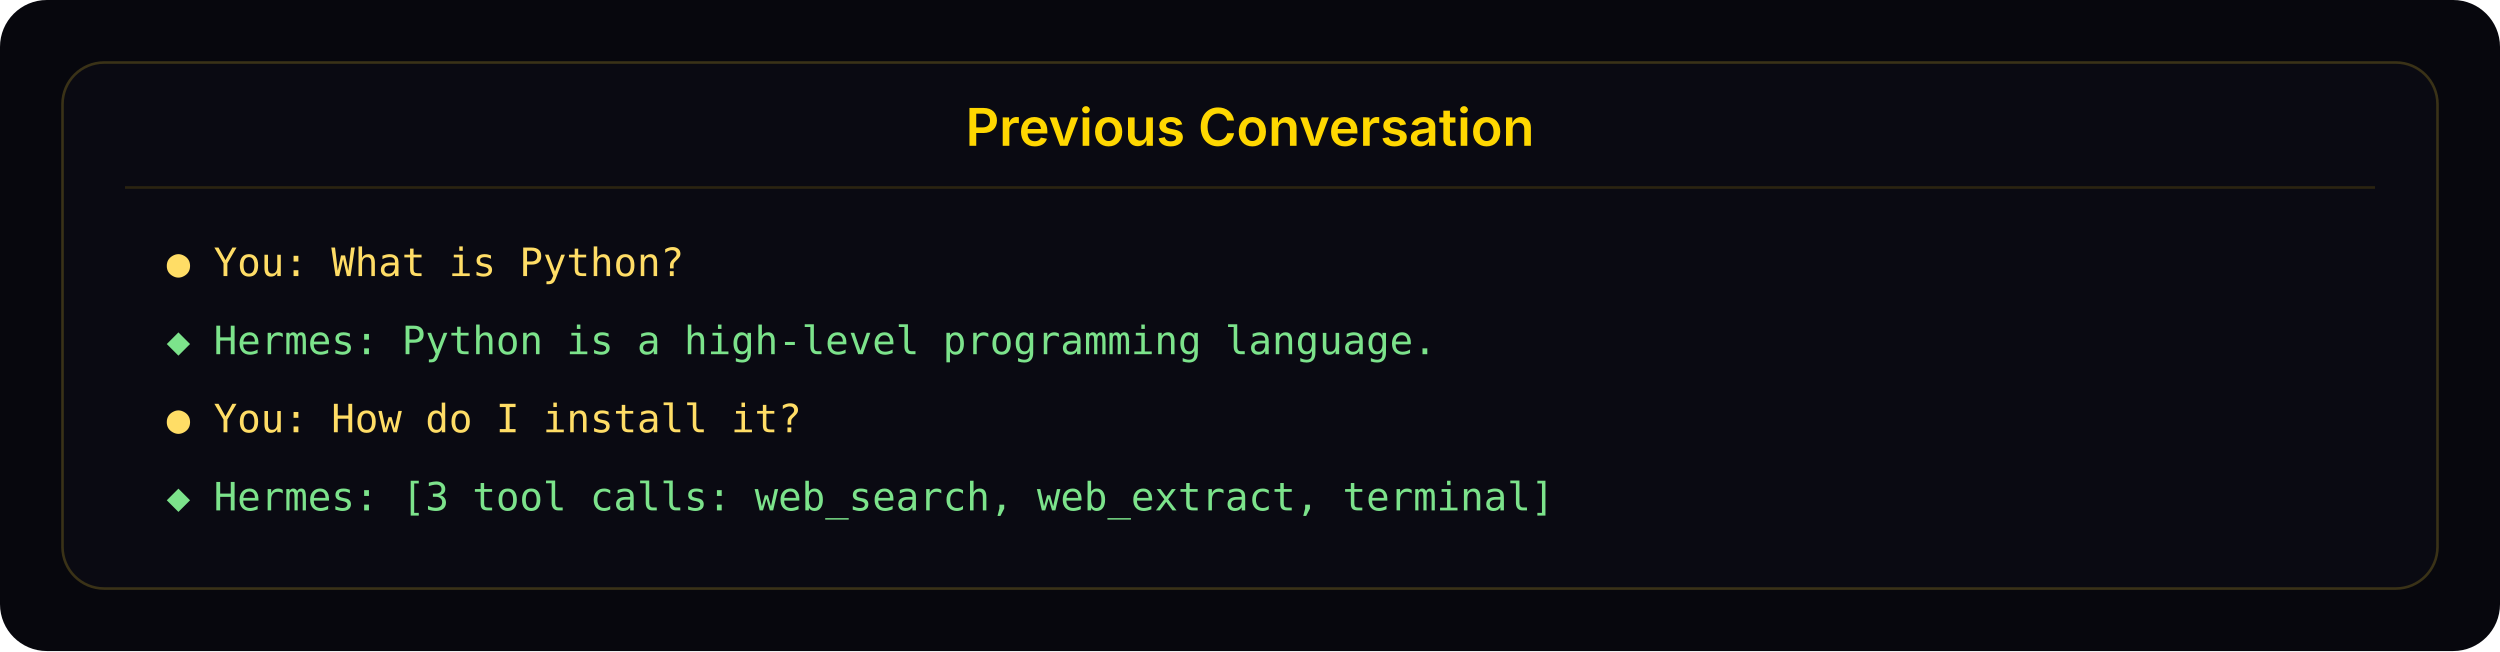
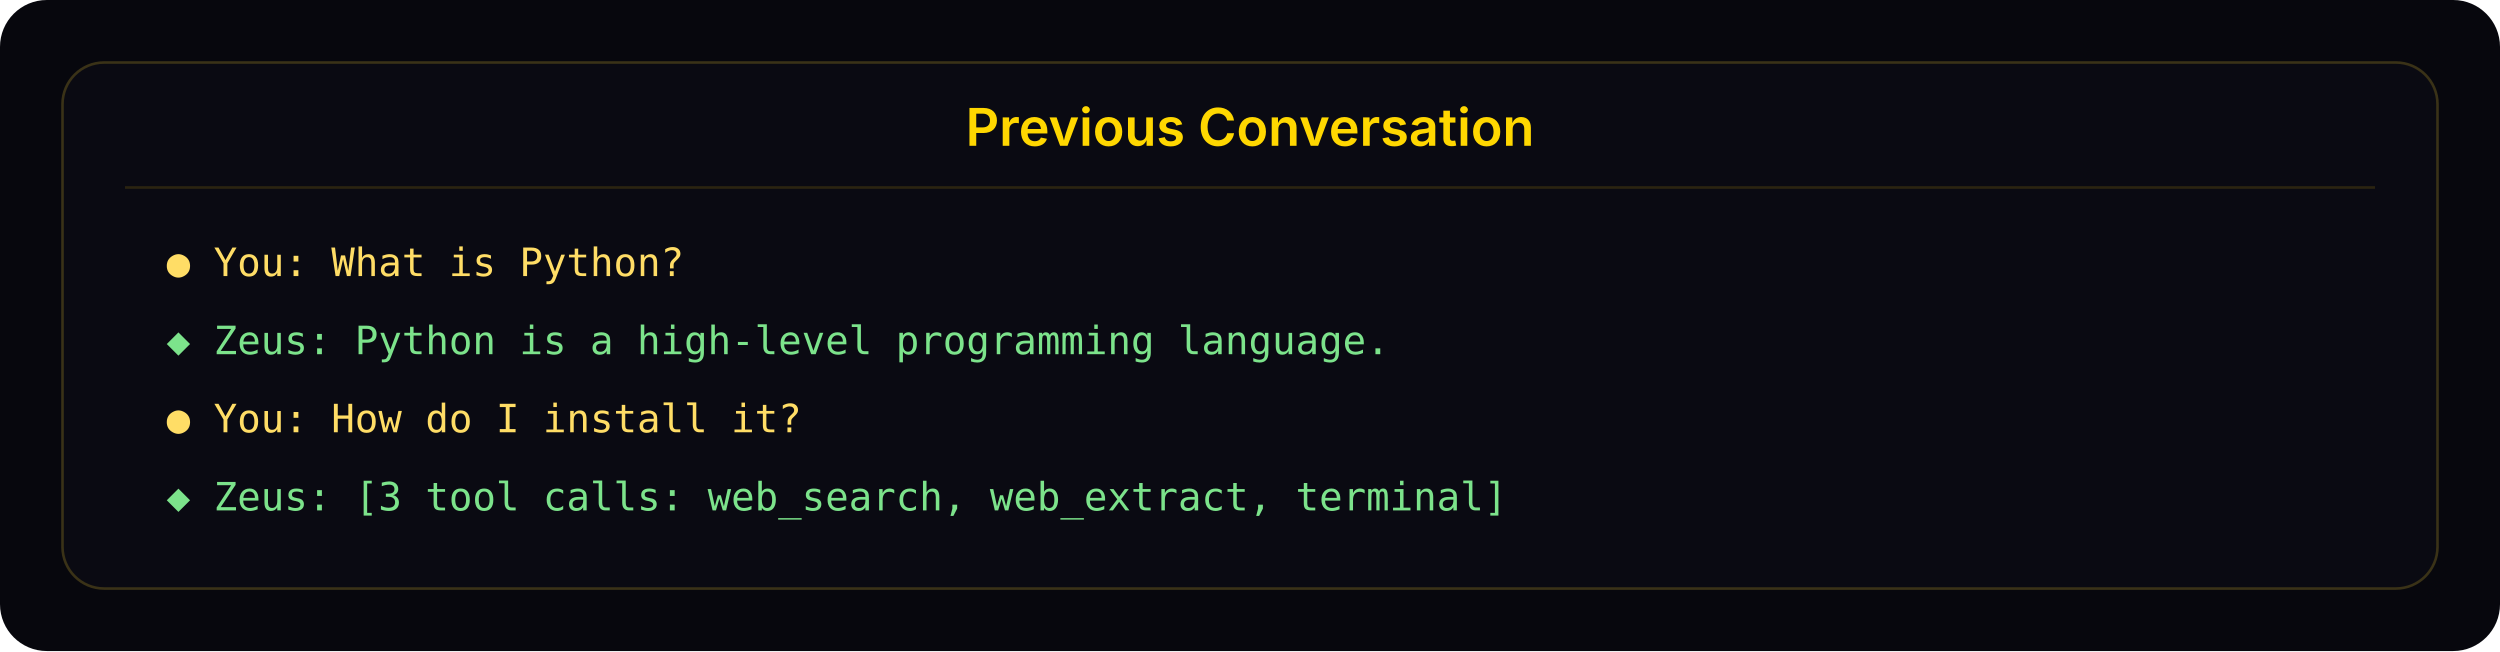
<svg xmlns="http://www.w3.org/2000/svg" width="960" height="250" viewBox="0 0 960 250" role="img" aria-labelledby="title desc">
  <rect width="960" height="250" rx="18" fill="#07070d" />
  <rect x="24" y="24" width="912" height="202" rx="16" fill="#0a0a12" stroke="#3a3217" />
  <text x="480" y="56" text-anchor="middle" fill="#ffd700" font-family="Inter, sans-serif" font-size="20" font-weight="600">Previous Conversation</text>
  <line x1="48" y1="72" x2="912" y2="72" stroke="#2b2410" />
  <text x="64" y="106" fill="#ffdd66" font-family="JetBrains Mono, monospace" font-size="15">● You: What is Python?</text>
-   <text x="64" y="136" fill="#7ce38b" font-family="JetBrains Mono, monospace" font-size="15">◆ Hermes: Python is a high-level programming language.</text>
+   <text x="64" y="136" fill="#7ce38b" font-family="JetBrains Mono, monospace" font-size="15">◆ Zeus: Python is a high-level programming language.</text>
  <text x="64" y="166" fill="#ffdd66" font-family="JetBrains Mono, monospace" font-size="15">● You: How do I install it?</text>
-   <text x="64" y="196" fill="#7ce38b" font-family="JetBrains Mono, monospace" font-size="15">◆ Hermes: [3 tool calls: web_search, web_extract, terminal]</text>
+   <text x="64" y="196" fill="#7ce38b" font-family="JetBrains Mono, monospace" font-size="15">◆ Zeus: [3 tool calls: web_search, web_extract, terminal]</text>
</svg>
